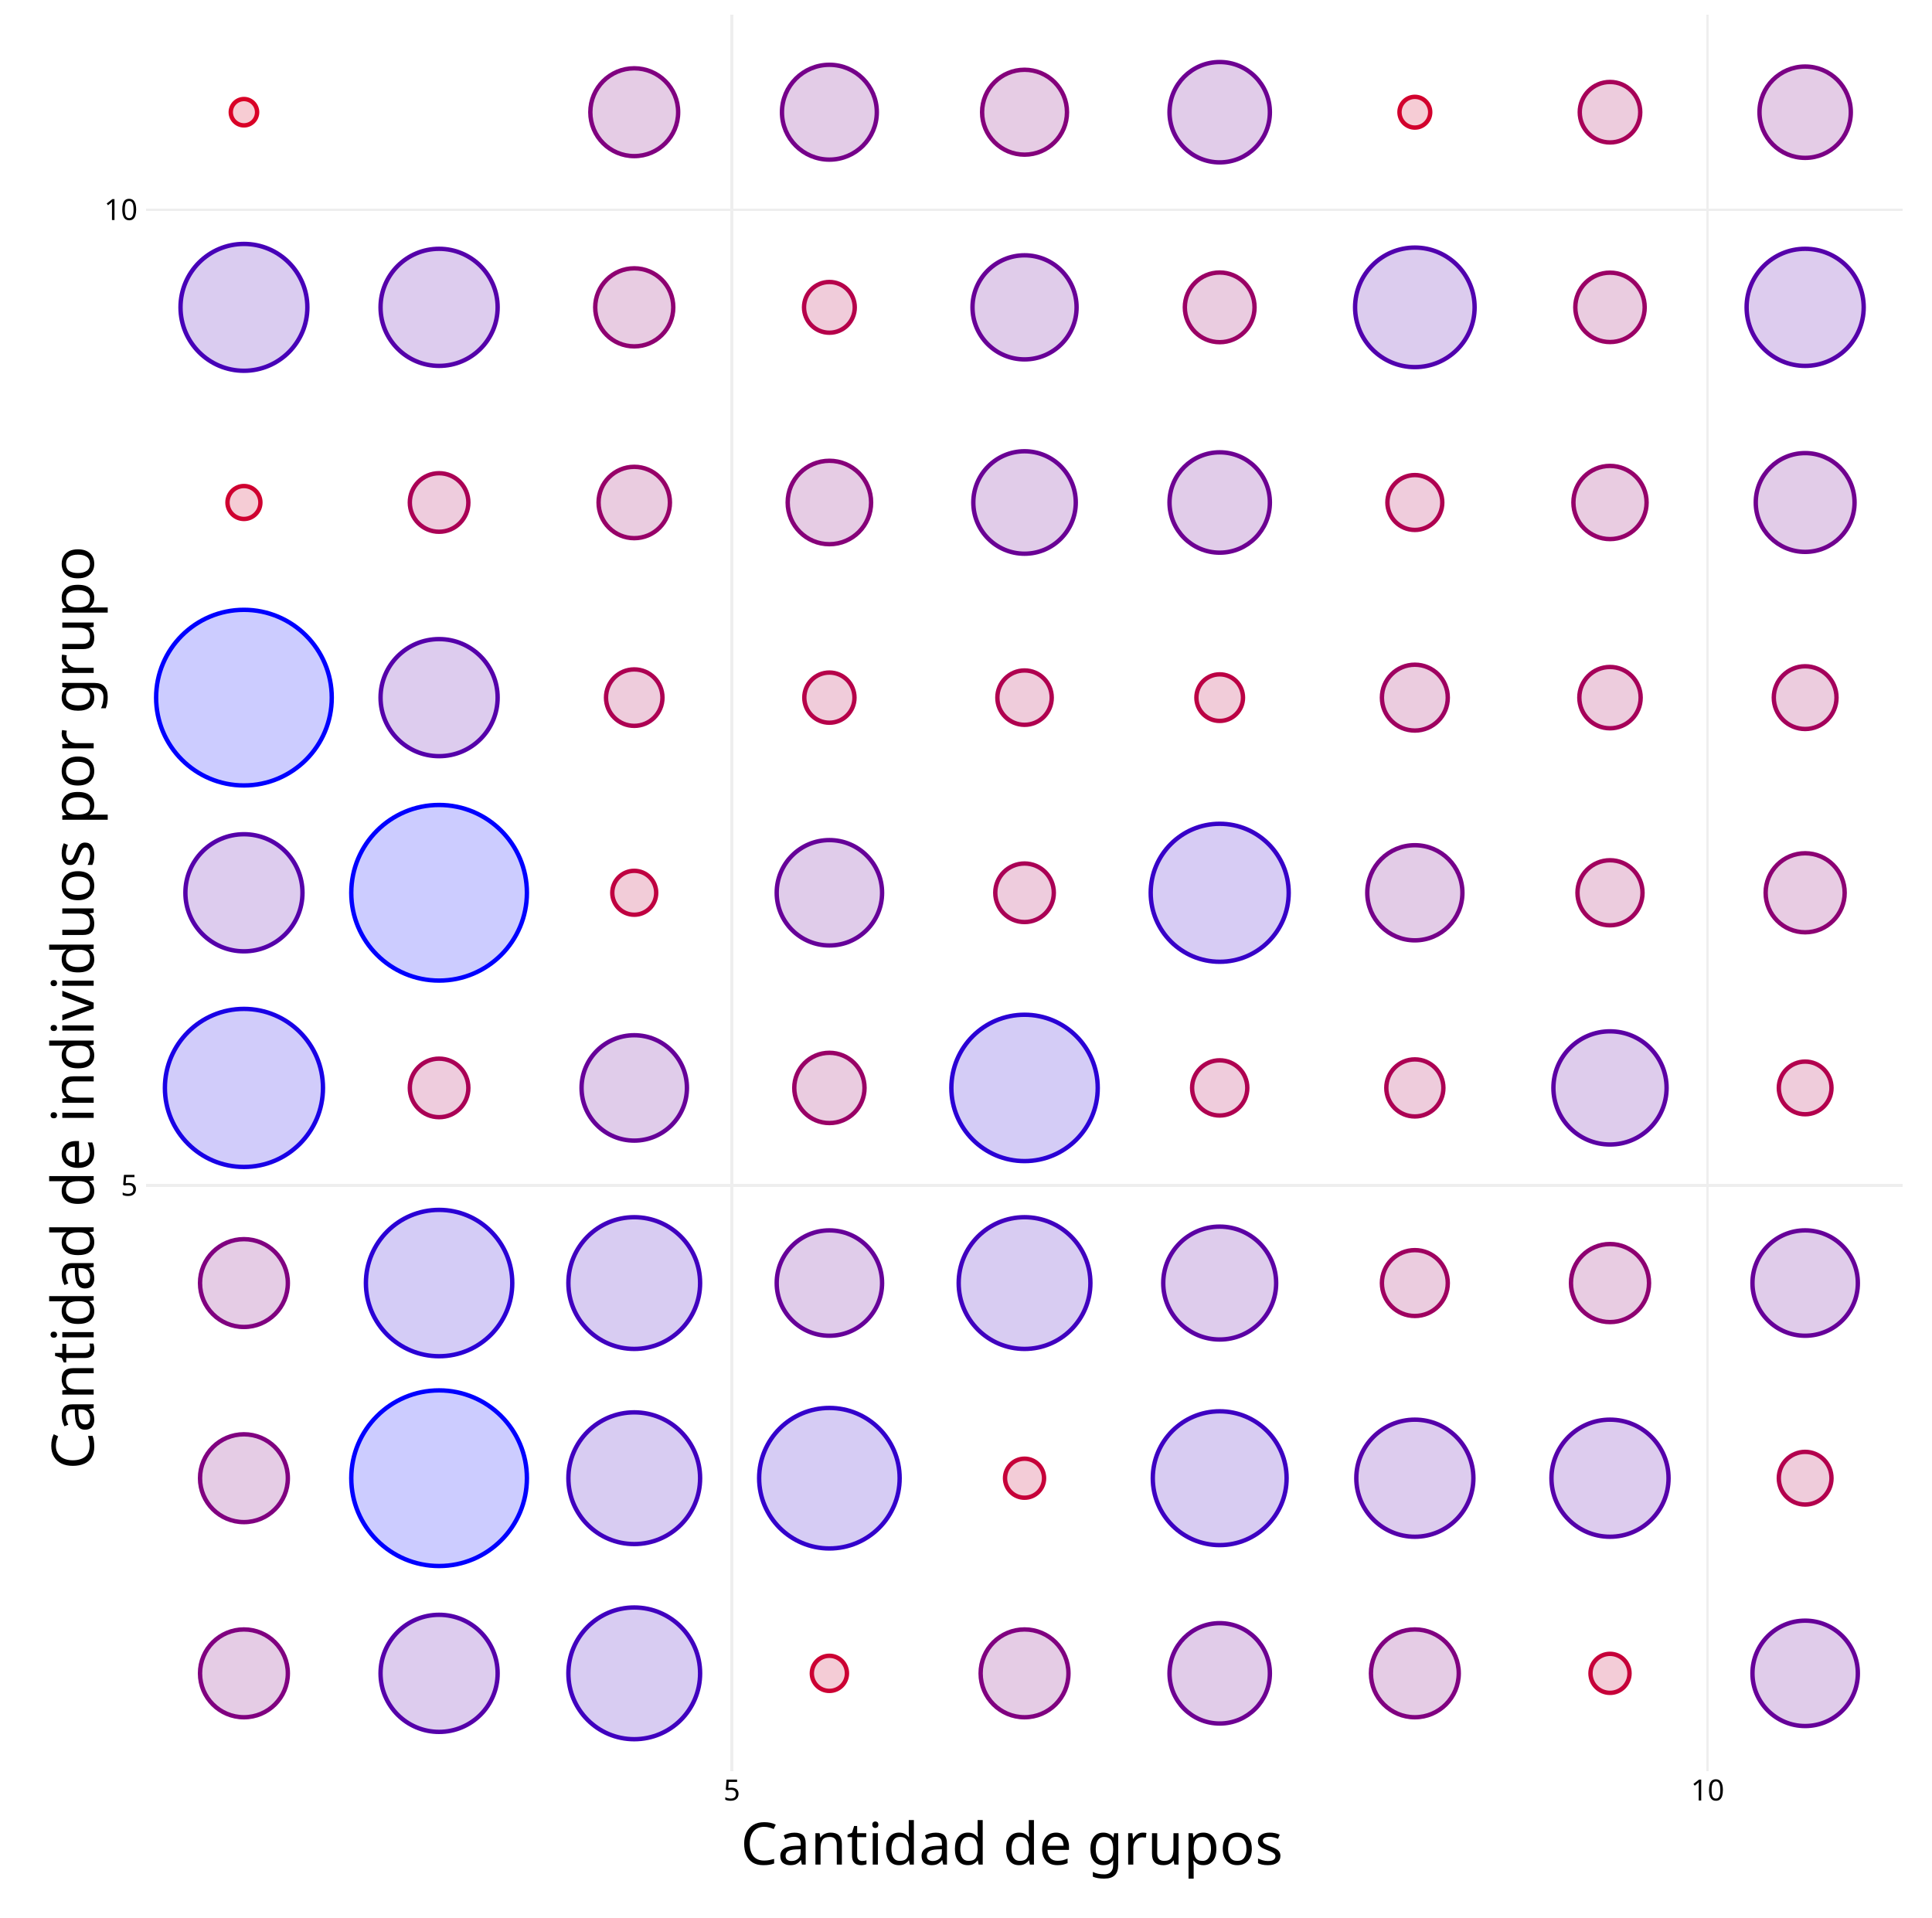
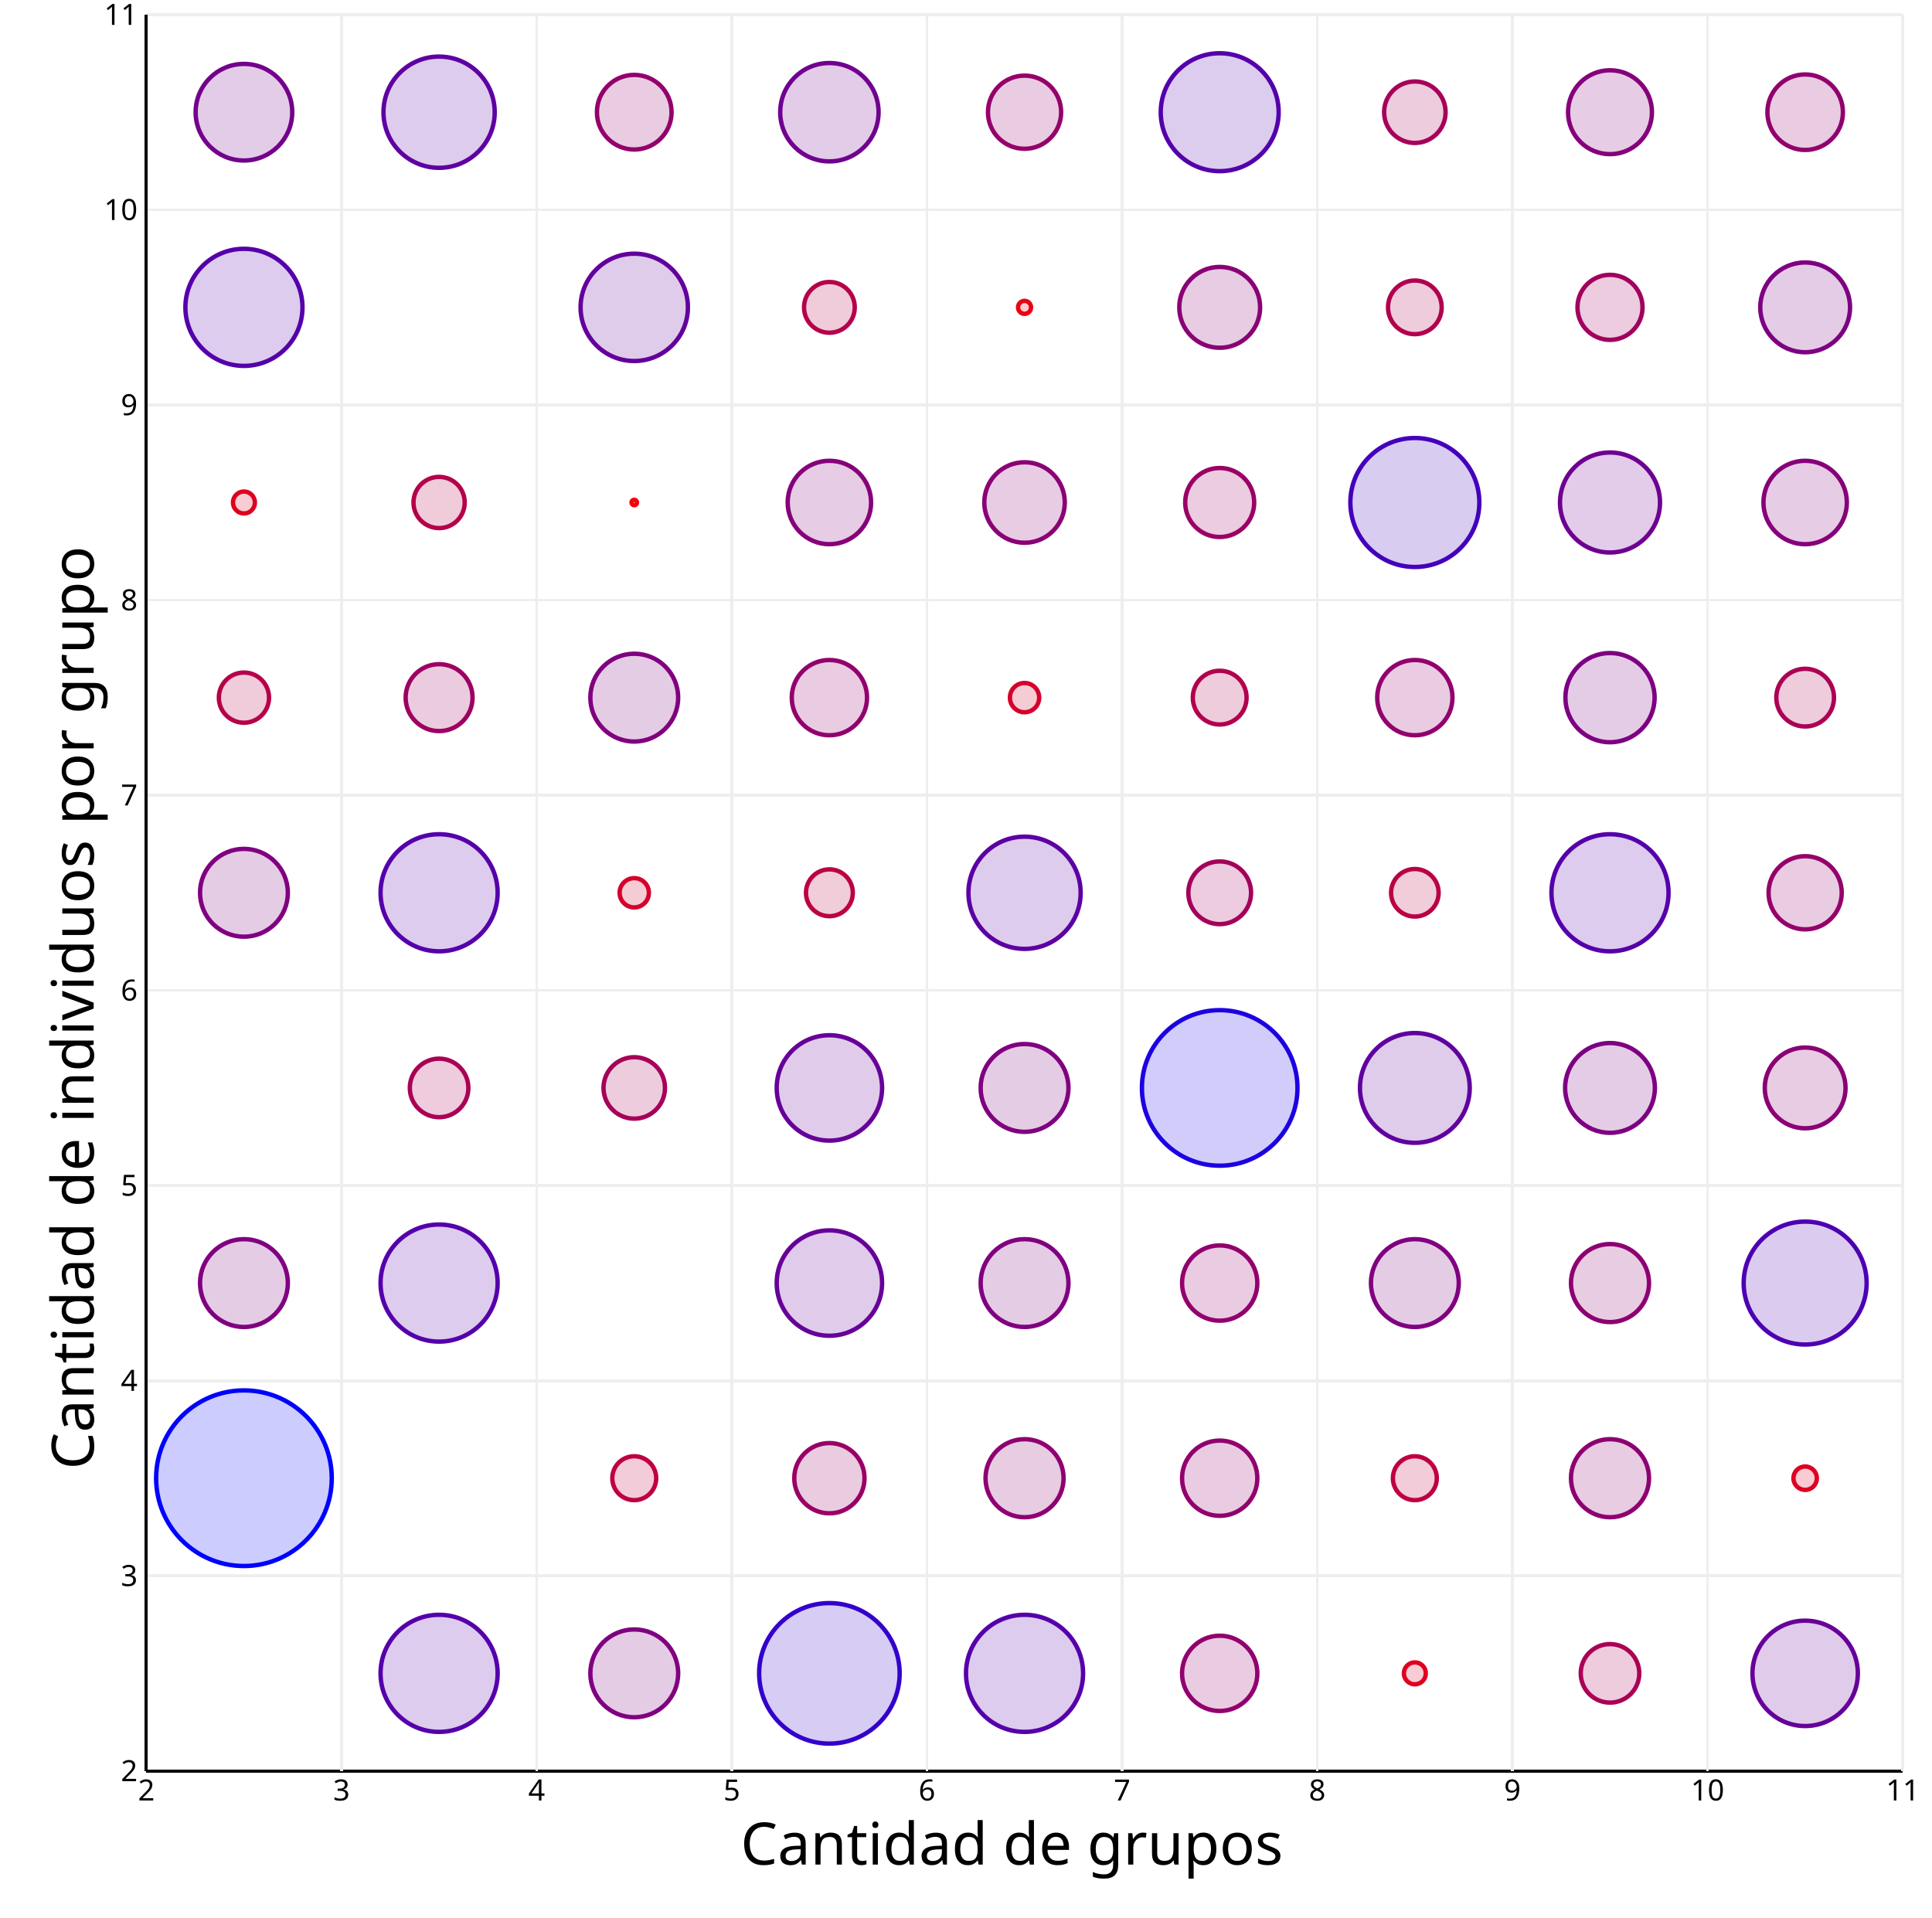
<svg xmlns="http://www.w3.org/2000/svg" xmlns:xlink="http://www.w3.org/1999/xlink" fill="none" font-family="sans-serif" font-size="10px" height="655" stroke="none" stroke-width="1.5" width="660">
  <g transform="translate(50,5)">
+     <line shape-rendering="crispEdges" stroke="rgb(0,0,0)" stroke-width="1" x1="0" x2="600" y1="600.0" y2="600.0" />
+     <line shape-rendering="crispEdges" stroke="rgb(238,238,238)" stroke-width="1" x1="0" x2="600" y1="533.333" y2="533.333" />
+     <line shape-rendering="crispEdges" stroke="rgb(238,238,238)" stroke-width="1" x1="0" x2="600" y1="466.667" y2="466.667" />
    <line shape-rendering="crispEdges" stroke="rgb(238,238,238)" stroke-width="1" x1="0" x2="600" y1="400.0" y2="400.0" />
+     <line shape-rendering="crispEdges" stroke="rgb(238,238,238)" stroke-width="1" x1="0" x2="600" y1="333.333" y2="333.333" />
+     <line shape-rendering="crispEdges" stroke="rgb(238,238,238)" stroke-width="1" x1="0" x2="600" y1="266.667" y2="266.667" />
+     <line shape-rendering="crispEdges" stroke="rgb(238,238,238)" stroke-width="1" x1="0" x2="600" y1="200.0" y2="200.0" />
+     <line shape-rendering="crispEdges" stroke="rgb(238,238,238)" stroke-width="1" x1="0" x2="600" y1="133.333" y2="133.333" />
    <line shape-rendering="crispEdges" stroke="rgb(238,238,238)" stroke-width="1" x1="0" x2="600" y1="66.667" y2="66.667" />
-   </g>
-   <g transform="translate(50,5)">
+     <line shape-rendering="crispEdges" stroke="rgb(238,238,238)" stroke-width="1" x1="0" x2="600" y1="0.0" y2="0.0" />
+   </g>
+   <g transform="translate(50,5)">
+     <text dy=".35em" fill="rgb(0,0,0)" pointer-events="none" text-anchor="end" transform="translate(0,600.0)" x="-3">2</text>
+     <text dy=".35em" fill="rgb(0,0,0)" pointer-events="none" text-anchor="end" transform="translate(0,533.3333)" x="-3">3</text>
+     <text dy=".35em" fill="rgb(0,0,0)" pointer-events="none" text-anchor="end" transform="translate(0,466.6667)" x="-3">4</text>
    <text dy=".35em" fill="rgb(0,0,0)" pointer-events="none" text-anchor="end" transform="translate(0,400.0)" x="-3">5</text>
+     <text dy=".35em" fill="rgb(0,0,0)" pointer-events="none" text-anchor="end" transform="translate(0,333.3333)" x="-3">6</text>
+     <text dy=".35em" fill="rgb(0,0,0)" pointer-events="none" text-anchor="end" transform="translate(0,266.6667)" x="-3">7</text>
+     <text dy=".35em" fill="rgb(0,0,0)" pointer-events="none" text-anchor="end" transform="translate(0,200.0)" x="-3">8</text>
+     <text dy=".35em" fill="rgb(0,0,0)" pointer-events="none" text-anchor="end" transform="translate(0,133.3333)" x="-3">9</text>
    <text dy=".35em" fill="rgb(0,0,0)" pointer-events="none" text-anchor="end" transform="translate(0,66.66667)" x="-3">10</text>
-   </g>
-   <g transform="translate(50,5)">
+     <text dy=".35em" fill="rgb(0,0,0)" pointer-events="none" text-anchor="end" transform="translate(0,0.0)" x="-3">11</text>
+   </g>
+   <g transform="translate(50,5)">
+     <line shape-rendering="crispEdges" stroke="rgb(0,0,0)" stroke-width="1" x1="0.0" x2="0.0" y1="0" y2="600" />
+     <line shape-rendering="crispEdges" stroke="rgb(238,238,238)" stroke-width="1" x1="66.667" x2="66.667" y1="0" y2="600" />
+     <line shape-rendering="crispEdges" stroke="rgb(238,238,238)" stroke-width="1" x1="133.333" x2="133.333" y1="0" y2="600" />
    <line shape-rendering="crispEdges" stroke="rgb(238,238,238)" stroke-width="1" x1="200.0" x2="200.0" y1="0" y2="600" />
+     <line shape-rendering="crispEdges" stroke="rgb(238,238,238)" stroke-width="1" x1="266.667" x2="266.667" y1="0" y2="600" />
+     <line shape-rendering="crispEdges" stroke="rgb(238,238,238)" stroke-width="1" x1="333.333" x2="333.333" y1="0" y2="600" />
+     <line shape-rendering="crispEdges" stroke="rgb(238,238,238)" stroke-width="1" x1="400.0" x2="400.0" y1="0" y2="600" />
+     <line shape-rendering="crispEdges" stroke="rgb(238,238,238)" stroke-width="1" x1="466.667" x2="466.667" y1="0" y2="600" />
    <line shape-rendering="crispEdges" stroke="rgb(238,238,238)" stroke-width="1" x1="533.333" x2="533.333" y1="0" y2="600" />
-   </g>
-   <g transform="translate(50,5)">
+     <line shape-rendering="crispEdges" stroke="rgb(238,238,238)" stroke-width="1" x1="600.0" x2="600.0" y1="0" y2="600" />
+   </g>
+   <g transform="translate(50,5)">
+     <text dy=".71em" fill="rgb(0,0,0)" pointer-events="none" text-anchor="middle" transform="translate(0.0,600)" y="3">2</text>
+     <text dy=".71em" fill="rgb(0,0,0)" pointer-events="none" text-anchor="middle" transform="translate(66.66667,600)" y="3">3</text>
+     <text dy=".71em" fill="rgb(0,0,0)" pointer-events="none" text-anchor="middle" transform="translate(133.3333,600)" y="3">4</text>
    <text dy=".71em" fill="rgb(0,0,0)" pointer-events="none" text-anchor="middle" transform="translate(200.0,600)" y="3">5</text>
+     <text dy=".71em" fill="rgb(0,0,0)" pointer-events="none" text-anchor="middle" transform="translate(266.6667,600)" y="3">6</text>
+     <text dy=".71em" fill="rgb(0,0,0)" pointer-events="none" text-anchor="middle" transform="translate(333.3333,600)" y="3">7</text>
+     <text dy=".71em" fill="rgb(0,0,0)" pointer-events="none" text-anchor="middle" transform="translate(400.0,600)" y="3">8</text>
+     <text dy=".71em" fill="rgb(0,0,0)" pointer-events="none" text-anchor="middle" transform="translate(466.6667,600)" y="3">9</text>
    <text dy=".71em" fill="rgb(0,0,0)" pointer-events="none" text-anchor="middle" transform="translate(533.3333,600)" y="3">10</text>
+     <text dy=".71em" fill="rgb(0,0,0)" pointer-events="none" text-anchor="middle" transform="translate(600.0,600)" y="3">11</text>
  </g>
  <g transform="translate(50,5)">
    <text fill="rgb(0,0,0)" pointer-events="none" style="font:20px sans-serif" transform="translate(-15,500) rotate(-90.0)" x="3" y="-3">Cantidad de individuos por grupo</text>
  </g>
  <g transform="translate(50,5)">
    <text fill="rgb(0,0,0)" pointer-events="none" style="font:20px sans-serif" transform="translate(200,635)" x="3" y="-3">Cantidad de grupos</text>
  </g>
  <g transform="translate(50,5)">
    <g>
-       <a xlink:title="(2,2) 0.5">
-         <circle cx="33.333" cy="566.667" fill="rgb(128,0,128)" fill-opacity="0.2" r="15.0" stroke="rgb(128,0,128)" />
-       </a>
-     </g>
-     <g>
-       <a xlink:title="(2,3) 0.5">
-         <circle cx="33.333" cy="500.0" fill="rgb(128,0,128)" fill-opacity="0.2" r="15.0" stroke="rgb(128,0,128)" />
+       <a xlink:title="(2,2) 0.0">
+         <circle cx="33.333" cy="566.667" fill="rgb(255,0,0)" fill-opacity="0.2" r="0.0" stroke="rgb(255,0,0)" />
+       </a>
+     </g>
+     <g>
+       <a xlink:title="(2,3) 1.0">
+         <circle cx="33.333" cy="500.0" fill="rgb(0,0,255)" fill-opacity="0.2" r="30.0" stroke="rgb(0,0,255)" />
      </a>
    </g>
    <g>
      <a xlink:title="(2,4) 0.5">
        <circle cx="33.333" cy="433.333" fill="rgb(128,0,128)" fill-opacity="0.2" r="15.0" stroke="rgb(128,0,128)" />
      </a>
    </g>
    <g>
-       <a xlink:title="(2,5) 0.9">
-         <circle cx="33.333" cy="366.667" fill="rgb(25,0,230)" fill-opacity="0.2" r="27.0" stroke="rgb(25,0,230)" />
-       </a>
-     </g>
-     <g>
-       <a xlink:title="(2,6) 0.6666666666666666">
-         <circle cx="33.333" cy="300" fill="rgb(85,0,170)" fill-opacity="0.2" r="20.0" stroke="rgb(85,0,170)" />
-       </a>
-     </g>
-     <g>
-       <a xlink:title="(2,7) 1.0">
-         <circle cx="33.333" cy="233.333" fill="rgb(0,0,255)" fill-opacity="0.2" r="30.0" stroke="rgb(0,0,255)" />
-       </a>
-     </g>
-     <g>
-       <a xlink:title="(2,8) 0.1875">
-         <circle cx="33.333" cy="166.667" fill="rgb(207,0,48)" fill-opacity="0.2" r="5.625" stroke="rgb(207,0,48)" />
-       </a>
-     </g>
-     <g>
-       <a xlink:title="(2,9) 0.7222222222222222">
-         <circle cx="33.333" cy="100.0" fill="rgb(71,0,184)" fill-opacity="0.2" r="21.667" stroke="rgb(71,0,184)" />
-       </a>
-     </g>
-     <g>
-       <a xlink:title="(2,10) 0.15">
-         <circle cx="33.333" cy="33.333" fill="rgb(217,0,38)" fill-opacity="0.2" r="4.5" stroke="rgb(217,0,38)" />
+       <a xlink:title="(2,5) 0.0">
+         <circle cx="33.333" cy="366.667" fill="rgb(255,0,0)" fill-opacity="0.2" r="0.0" stroke="rgb(255,0,0)" />
+       </a>
+     </g>
+     <g>
+       <a xlink:title="(2,6) 0.5">
+         <circle cx="33.333" cy="300" fill="rgb(128,0,128)" fill-opacity="0.2" r="15.0" stroke="rgb(128,0,128)" />
+       </a>
+     </g>
+     <g>
+       <a xlink:title="(2,7) 0.2857142857142857">
+         <circle cx="33.333" cy="233.333" fill="rgb(182,0,73)" fill-opacity="0.2" r="8.571" stroke="rgb(182,0,73)" />
+       </a>
+     </g>
+     <g>
+       <a xlink:title="(2,8) 0.125">
+         <circle cx="33.333" cy="166.667" fill="rgb(223,0,32)" fill-opacity="0.2" r="3.75" stroke="rgb(223,0,32)" />
+       </a>
+     </g>
+     <g>
+       <a xlink:title="(2,9) 0.6666666666666666">
+         <circle cx="33.333" cy="100.0" fill="rgb(85,0,170)" fill-opacity="0.2" r="20.0" stroke="rgb(85,0,170)" />
+       </a>
+     </g>
+     <g>
+       <a xlink:title="(2,10) 0.55">
+         <circle cx="33.333" cy="33.333" fill="rgb(115,0,140)" fill-opacity="0.2" r="16.5" stroke="rgb(115,0,140)" />
      </a>
    </g>
    <g>
      <a xlink:title="(3,2) 0.6666666666666666">
        <circle cx="100" cy="566.667" fill="rgb(85,0,170)" fill-opacity="0.2" r="20.0" stroke="rgb(85,0,170)" />
      </a>
    </g>
    <g>
-       <a xlink:title="(3,3) 1.0">
-         <circle cx="100" cy="500.0" fill="rgb(0,0,255)" fill-opacity="0.2" r="30.0" stroke="rgb(0,0,255)" />
-       </a>
-     </g>
-     <g>
-       <a xlink:title="(3,4) 0.8333333333333334">
-         <circle cx="100" cy="433.333" fill="rgb(42,0,213)" fill-opacity="0.2" r="25.0" stroke="rgb(42,0,213)" />
+       <a xlink:title="(3,3) 0.0">
+         <circle cx="100" cy="500.0" fill="rgb(255,0,0)" fill-opacity="0.2" r="0.0" stroke="rgb(255,0,0)" />
+       </a>
+     </g>
+     <g>
+       <a xlink:title="(3,4) 0.6666666666666666">
+         <circle cx="100" cy="433.333" fill="rgb(85,0,170)" fill-opacity="0.2" r="20.0" stroke="rgb(85,0,170)" />
      </a>
    </g>
    <g>
      <a xlink:title="(3,5) 0.3333333333333333">
        <circle cx="100" cy="366.667" fill="rgb(170,0,85)" fill-opacity="0.2" r="10.0" stroke="rgb(170,0,85)" />
      </a>
    </g>
    <g>
-       <a xlink:title="(3,6) 1.0">
-         <circle cx="100" cy="300" fill="rgb(0,0,255)" fill-opacity="0.2" r="30.0" stroke="rgb(0,0,255)" />
-       </a>
-     </g>
-     <g>
-       <a xlink:title="(3,7) 0.6666666666666666">
-         <circle cx="100" cy="233.333" fill="rgb(85,0,170)" fill-opacity="0.2" r="20.0" stroke="rgb(85,0,170)" />
-       </a>
-     </g>
-     <g>
-       <a xlink:title="(3,8) 0.3333333333333333">
-         <circle cx="100" cy="166.667" fill="rgb(170,0,85)" fill-opacity="0.2" r="10.0" stroke="rgb(170,0,85)" />
-       </a>
-     </g>
-     <g>
-       <a xlink:title="(3,9) 0.6666666666666666">
-         <circle cx="100" cy="100.0" fill="rgb(85,0,170)" fill-opacity="0.2" r="20.0" stroke="rgb(85,0,170)" />
-       </a>
-     </g>
-     <g>
-       <a xlink:title="(3,10) 0.0">
-         <circle cx="100" cy="33.333" fill="rgb(255,0,0)" fill-opacity="0.2" r="0.0" stroke="rgb(255,0,0)" />
-       </a>
-     </g>
-     <g>
-       <a xlink:title="(4,2) 0.75">
-         <circle cx="166.667" cy="566.667" fill="rgb(64,0,191)" fill-opacity="0.2" r="22.5" stroke="rgb(64,0,191)" />
-       </a>
-     </g>
-     <g>
-       <a xlink:title="(4,3) 0.75">
-         <circle cx="166.667" cy="500.0" fill="rgb(64,0,191)" fill-opacity="0.2" r="22.5" stroke="rgb(64,0,191)" />
-       </a>
-     </g>
-     <g>
-       <a xlink:title="(4,4) 0.75">
-         <circle cx="166.667" cy="433.333" fill="rgb(64,0,191)" fill-opacity="0.2" r="22.5" stroke="rgb(64,0,191)" />
-       </a>
-     </g>
-     <g>
-       <a xlink:title="(4,5) 0.6">
-         <circle cx="166.667" cy="366.667" fill="rgb(102,0,153)" fill-opacity="0.2" r="18.0" stroke="rgb(102,0,153)" />
-       </a>
-     </g>
-     <g>
-       <a xlink:title="(4,6) 0.25">
-         <circle cx="166.667" cy="300" fill="rgb(191,0,64)" fill-opacity="0.2" r="7.5" stroke="rgb(191,0,64)" />
-       </a>
-     </g>
-     <g>
-       <a xlink:title="(4,7) 0.32142857142857145">
-         <circle cx="166.667" cy="233.333" fill="rgb(173,0,82)" fill-opacity="0.2" r="9.643" stroke="rgb(173,0,82)" />
-       </a>
-     </g>
-     <g>
-       <a xlink:title="(4,8) 0.40625">
-         <circle cx="166.667" cy="166.667" fill="rgb(151,0,104)" fill-opacity="0.2" r="12.188" stroke="rgb(151,0,104)" />
-       </a>
-     </g>
-     <g>
-       <a xlink:title="(4,9) 0.4444444444444444">
-         <circle cx="166.667" cy="100.0" fill="rgb(142,0,113)" fill-opacity="0.2" r="13.333" stroke="rgb(142,0,113)" />
-       </a>
-     </g>
-     <g>
-       <a xlink:title="(4,10) 0.5">
-         <circle cx="166.667" cy="33.333" fill="rgb(128,0,128)" fill-opacity="0.2" r="15.0" stroke="rgb(128,0,128)" />
-       </a>
-     </g>
-     <g>
-       <a xlink:title="(5,2) 0.2">
-         <circle cx="233.333" cy="566.667" fill="rgb(204,0,51)" fill-opacity="0.2" r="6.0" stroke="rgb(204,0,51)" />
-       </a>
-     </g>
-     <g>
-       <a xlink:title="(5,3) 0.8">
-         <circle cx="233.333" cy="500.0" fill="rgb(51,0,204)" fill-opacity="0.2" r="24.0" stroke="rgb(51,0,204)" />
+       <a xlink:title="(3,6) 0.6666666666666666">
+         <circle cx="100" cy="300" fill="rgb(85,0,170)" fill-opacity="0.2" r="20.0" stroke="rgb(85,0,170)" />
+       </a>
+     </g>
+     <g>
+       <a xlink:title="(3,7) 0.38095238095238093">
+         <circle cx="100" cy="233.333" fill="rgb(158,0,97)" fill-opacity="0.2" r="11.429" stroke="rgb(158,0,97)" />
+       </a>
+     </g>
+     <g>
+       <a xlink:title="(3,8) 0.2916666666666667">
+         <circle cx="100" cy="166.667" fill="rgb(181,0,74)" fill-opacity="0.2" r="8.75" stroke="rgb(181,0,74)" />
+       </a>
+     </g>
+     <g>
+       <a xlink:title="(3,9) 0.0">
+         <circle cx="100" cy="100.0" fill="rgb(255,0,0)" fill-opacity="0.2" r="0.0" stroke="rgb(255,0,0)" />
+       </a>
+     </g>
+     <g>
+       <a xlink:title="(3,10) 0.6333333333333333">
+         <circle cx="100" cy="33.333" fill="rgb(94,0,162)" fill-opacity="0.2" r="19.0" stroke="rgb(94,0,162)" />
+       </a>
+     </g>
+     <g>
+       <a xlink:title="(4,2) 0.5">
+         <circle cx="166.667" cy="566.667" fill="rgb(128,0,128)" fill-opacity="0.2" r="15.0" stroke="rgb(128,0,128)" />
+       </a>
+     </g>
+     <g>
+       <a xlink:title="(4,3) 0.25">
+         <circle cx="166.667" cy="500.0" fill="rgb(191,0,64)" fill-opacity="0.2" r="7.5" stroke="rgb(191,0,64)" />
+       </a>
+     </g>
+     <g>
+       <a xlink:title="(4,4) 0.0">
+         <circle cx="166.667" cy="433.333" fill="rgb(255,0,0)" fill-opacity="0.2" r="0.0" stroke="rgb(255,0,0)" />
+       </a>
+     </g>
+     <g>
+       <a xlink:title="(4,5) 0.35">
+         <circle cx="166.667" cy="366.667" fill="rgb(166,0,89)" fill-opacity="0.2" r="10.5" stroke="rgb(166,0,89)" />
+       </a>
+     </g>
+     <g>
+       <a xlink:title="(4,6) 0.16666666666666666">
+         <circle cx="166.667" cy="300" fill="rgb(213,0,43)" fill-opacity="0.2" r="5.0" stroke="rgb(213,0,43)" />
+       </a>
+     </g>
+     <g>
+       <a xlink:title="(4,7) 0.5">
+         <circle cx="166.667" cy="233.333" fill="rgb(128,0,128)" fill-opacity="0.2" r="15.0" stroke="rgb(128,0,128)" />
+       </a>
+     </g>
+     <g>
+       <a xlink:title="(4,8) 0.03125">
+         <circle cx="166.667" cy="166.667" fill="rgb(247,0,8)" fill-opacity="0.2" r="0.938" stroke="rgb(247,0,8)" />
+       </a>
+     </g>
+     <g>
+       <a xlink:title="(4,9) 0.6111111111111112">
+         <circle cx="166.667" cy="100.0" fill="rgb(99,0,156)" fill-opacity="0.2" r="18.333" stroke="rgb(99,0,156)" />
+       </a>
+     </g>
+     <g>
+       <a xlink:title="(4,10) 0.425">
+         <circle cx="166.667" cy="33.333" fill="rgb(147,0,108)" fill-opacity="0.2" r="12.75" stroke="rgb(147,0,108)" />
+       </a>
+     </g>
+     <g>
+       <a xlink:title="(5,2) 0.8">
+         <circle cx="233.333" cy="566.667" fill="rgb(51,0,204)" fill-opacity="0.2" r="24.0" stroke="rgb(51,0,204)" />
+       </a>
+     </g>
+     <g>
+       <a xlink:title="(5,3) 0.4">
+         <circle cx="233.333" cy="500.0" fill="rgb(153,0,102)" fill-opacity="0.2" r="12.0" stroke="rgb(153,0,102)" />
      </a>
    </g>
    <g>
      <a xlink:title="(5,4) 0.6">
        <circle cx="233.333" cy="433.333" fill="rgb(102,0,153)" fill-opacity="0.2" r="18.0" stroke="rgb(102,0,153)" />
      </a>
    </g>
    <g>
-       <a xlink:title="(5,5) 0.4">
-         <circle cx="233.333" cy="366.667" fill="rgb(153,0,102)" fill-opacity="0.2" r="12.0" stroke="rgb(153,0,102)" />
-       </a>
-     </g>
-     <g>
-       <a xlink:title="(5,6) 0.6">
-         <circle cx="233.333" cy="300" fill="rgb(102,0,153)" fill-opacity="0.2" r="18.0" stroke="rgb(102,0,153)" />
-       </a>
-     </g>
-     <g>
-       <a xlink:title="(5,7) 0.2857142857142857">
-         <circle cx="233.333" cy="233.333" fill="rgb(182,0,73)" fill-opacity="0.2" r="8.571" stroke="rgb(182,0,73)" />
+       <a xlink:title="(5,5) 0.6">
+         <circle cx="233.333" cy="366.667" fill="rgb(102,0,153)" fill-opacity="0.2" r="18.0" stroke="rgb(102,0,153)" />
+       </a>
+     </g>
+     <g>
+       <a xlink:title="(5,6) 0.26666666666666666">
+         <circle cx="233.333" cy="300" fill="rgb(187,0,68)" fill-opacity="0.2" r="8.0" stroke="rgb(187,0,68)" />
+       </a>
+     </g>
+     <g>
+       <a xlink:title="(5,7) 0.42857142857142855">
+         <circle cx="233.333" cy="233.333" fill="rgb(146,0,109)" fill-opacity="0.2" r="12.857" stroke="rgb(146,0,109)" />
      </a>
    </g>
    <g>
      <a xlink:title="(5,8) 0.475">
        <circle cx="233.333" cy="166.667" fill="rgb(134,0,121)" fill-opacity="0.2" r="14.25" stroke="rgb(134,0,121)" />
      </a>
    </g>
    <g>
      <a xlink:title="(5,9) 0.28888888888888886">
        <circle cx="233.333" cy="100.0" fill="rgb(181,0,74)" fill-opacity="0.2" r="8.667" stroke="rgb(181,0,74)" />
      </a>
    </g>
    <g>
-       <a xlink:title="(5,10) 0.54">
-         <circle cx="233.333" cy="33.333" fill="rgb(117,0,138)" fill-opacity="0.2" r="16.2" stroke="rgb(117,0,138)" />
-       </a>
-     </g>
-     <g>
-       <a xlink:title="(6,2) 0.5">
-         <circle cx="300" cy="566.667" fill="rgb(128,0,128)" fill-opacity="0.2" r="15.0" stroke="rgb(128,0,128)" />
-       </a>
-     </g>
-     <g>
-       <a xlink:title="(6,3) 0.2222222222222222">
-         <circle cx="300" cy="500.0" fill="rgb(198,0,57)" fill-opacity="0.2" r="6.667" stroke="rgb(198,0,57)" />
-       </a>
-     </g>
-     <g>
-       <a xlink:title="(6,4) 0.75">
-         <circle cx="300" cy="433.333" fill="rgb(64,0,191)" fill-opacity="0.2" r="22.5" stroke="rgb(64,0,191)" />
-       </a>
-     </g>
-     <g>
-       <a xlink:title="(6,5) 0.8333333333333334">
-         <circle cx="300" cy="366.667" fill="rgb(42,0,213)" fill-opacity="0.2" r="25.0" stroke="rgb(42,0,213)" />
-       </a>
-     </g>
-     <g>
-       <a xlink:title="(6,6) 0.3333333333333333">
-         <circle cx="300" cy="300" fill="rgb(170,0,85)" fill-opacity="0.2" r="10.0" stroke="rgb(170,0,85)" />
-       </a>
-     </g>
-     <g>
-       <a xlink:title="(6,7) 0.30952380952380953">
-         <circle cx="300" cy="233.333" fill="rgb(176,0,79)" fill-opacity="0.2" r="9.286" stroke="rgb(176,0,79)" />
-       </a>
-     </g>
-     <g>
-       <a xlink:title="(6,8) 0.5833333333333334">
-         <circle cx="300" cy="166.667" fill="rgb(106,0,149)" fill-opacity="0.2" r="17.5" stroke="rgb(106,0,149)" />
-       </a>
-     </g>
-     <g>
-       <a xlink:title="(6,9) 0.5925925925925926">
-         <circle cx="300" cy="100.0" fill="rgb(104,0,151)" fill-opacity="0.2" r="17.778" stroke="rgb(104,0,151)" />
-       </a>
-     </g>
-     <g>
-       <a xlink:title="(6,10) 0.48333333333333334">
-         <circle cx="300" cy="33.333" fill="rgb(132,0,123)" fill-opacity="0.2" r="14.5" stroke="rgb(132,0,123)" />
-       </a>
-     </g>
-     <g>
-       <a xlink:title="(7,2) 0.5714285714285714">
-         <circle cx="366.667" cy="566.667" fill="rgb(109,0,146)" fill-opacity="0.2" r="17.143" stroke="rgb(109,0,146)" />
-       </a>
-     </g>
-     <g>
-       <a xlink:title="(7,3) 0.7619047619047619">
-         <circle cx="366.667" cy="500.0" fill="rgb(61,0,194)" fill-opacity="0.2" r="22.857" stroke="rgb(61,0,194)" />
-       </a>
-     </g>
-     <g>
-       <a xlink:title="(7,4) 0.6428571428571429">
-         <circle cx="366.667" cy="433.333" fill="rgb(91,0,164)" fill-opacity="0.2" r="19.286" stroke="rgb(91,0,164)" />
-       </a>
-     </g>
-     <g>
-       <a xlink:title="(7,5) 0.3142857142857143">
-         <circle cx="366.667" cy="366.667" fill="rgb(175,0,80)" fill-opacity="0.2" r="9.429" stroke="rgb(175,0,80)" />
-       </a>
-     </g>
-     <g>
-       <a xlink:title="(7,6) 0.7857142857142857">
-         <circle cx="366.667" cy="300" fill="rgb(55,0,200)" fill-opacity="0.2" r="23.571" stroke="rgb(55,0,200)" />
-       </a>
-     </g>
-     <g>
-       <a xlink:title="(7,7) 0.2653061224489796">
-         <circle cx="366.667" cy="233.333" fill="rgb(187,0,68)" fill-opacity="0.2" r="7.959" stroke="rgb(187,0,68)" />
-       </a>
-     </g>
-     <g>
-       <a xlink:title="(7,8) 0.5714285714285714">
-         <circle cx="366.667" cy="166.667" fill="rgb(109,0,146)" fill-opacity="0.2" r="17.143" stroke="rgb(109,0,146)" />
-       </a>
-     </g>
-     <g>
-       <a xlink:title="(7,9) 0.3968253968253968">
-         <circle cx="366.667" cy="100.0" fill="rgb(154,0,101)" fill-opacity="0.2" r="11.905" stroke="rgb(154,0,101)" />
-       </a>
-     </g>
-     <g>
-       <a xlink:title="(7,10) 0.5714285714285714">
-         <circle cx="366.667" cy="33.333" fill="rgb(109,0,146)" fill-opacity="0.2" r="17.143" stroke="rgb(109,0,146)" />
-       </a>
-     </g>
-     <g>
-       <a xlink:title="(8,2) 0.5">
-         <circle cx="433.333" cy="566.667" fill="rgb(128,0,128)" fill-opacity="0.2" r="15.0" stroke="rgb(128,0,128)" />
-       </a>
-     </g>
-     <g>
-       <a xlink:title="(8,3) 0.6666666666666666">
-         <circle cx="433.333" cy="500.0" fill="rgb(85,0,170)" fill-opacity="0.2" r="20.0" stroke="rgb(85,0,170)" />
-       </a>
-     </g>
-     <g>
-       <a xlink:title="(8,4) 0.375">
-         <circle cx="433.333" cy="433.333" fill="rgb(159,0,96)" fill-opacity="0.2" r="11.25" stroke="rgb(159,0,96)" />
-       </a>
-     </g>
-     <g>
-       <a xlink:title="(8,5) 0.325">
-         <circle cx="433.333" cy="366.667" fill="rgb(172,0,83)" fill-opacity="0.2" r="9.75" stroke="rgb(172,0,83)" />
-       </a>
-     </g>
-     <g>
-       <a xlink:title="(8,6) 0.5416666666666666">
-         <circle cx="433.333" cy="300" fill="rgb(117,0,138)" fill-opacity="0.2" r="16.25" stroke="rgb(117,0,138)" />
-       </a>
-     </g>
-     <g>
-       <a xlink:title="(8,7) 0.375">
-         <circle cx="433.333" cy="233.333" fill="rgb(159,0,96)" fill-opacity="0.2" r="11.25" stroke="rgb(159,0,96)" />
-       </a>
-     </g>
-     <g>
-       <a xlink:title="(8,8) 0.3125">
-         <circle cx="433.333" cy="166.667" fill="rgb(175,0,80)" fill-opacity="0.2" r="9.375" stroke="rgb(175,0,80)" />
-       </a>
-     </g>
-     <g>
-       <a xlink:title="(8,9) 0.6805555555555556">
-         <circle cx="433.333" cy="100.0" fill="rgb(81,0,174)" fill-opacity="0.2" r="20.417" stroke="rgb(81,0,174)" />
-       </a>
-     </g>
-     <g>
-       <a xlink:title="(8,10) 0.175">
-         <circle cx="433.333" cy="33.333" fill="rgb(210,0,45)" fill-opacity="0.2" r="5.25" stroke="rgb(210,0,45)" />
-       </a>
-     </g>
-     <g>
-       <a xlink:title="(9,2) 0.2222222222222222">
-         <circle cx="500.0" cy="566.667" fill="rgb(198,0,57)" fill-opacity="0.2" r="6.667" stroke="rgb(198,0,57)" />
-       </a>
-     </g>
-     <g>
-       <a xlink:title="(9,3) 0.6666666666666666">
-         <circle cx="500.0" cy="500.0" fill="rgb(85,0,170)" fill-opacity="0.2" r="20.0" stroke="rgb(85,0,170)" />
+       <a xlink:title="(5,10) 0.56">
+         <circle cx="233.333" cy="33.333" fill="rgb(112,0,143)" fill-opacity="0.2" r="16.8" stroke="rgb(112,0,143)" />
+       </a>
+     </g>
+     <g>
+       <a xlink:title="(6,2) 0.6666666666666666">
+         <circle cx="300" cy="566.667" fill="rgb(85,0,170)" fill-opacity="0.2" r="20.0" stroke="rgb(85,0,170)" />
+       </a>
+     </g>
+     <g>
+       <a xlink:title="(6,3) 0.4444444444444444">
+         <circle cx="300" cy="500.0" fill="rgb(142,0,113)" fill-opacity="0.2" r="13.333" stroke="rgb(142,0,113)" />
+       </a>
+     </g>
+     <g>
+       <a xlink:title="(6,4) 0.5">
+         <circle cx="300" cy="433.333" fill="rgb(128,0,128)" fill-opacity="0.2" r="15.0" stroke="rgb(128,0,128)" />
+       </a>
+     </g>
+     <g>
+       <a xlink:title="(6,5) 0.5">
+         <circle cx="300" cy="366.667" fill="rgb(128,0,128)" fill-opacity="0.2" r="15.0" stroke="rgb(128,0,128)" />
+       </a>
+     </g>
+     <g>
+       <a xlink:title="(6,6) 0.6388888888888888">
+         <circle cx="300" cy="300" fill="rgb(92,0,163)" fill-opacity="0.2" r="19.167" stroke="rgb(92,0,163)" />
+       </a>
+     </g>
+     <g>
+       <a xlink:title="(6,7) 0.16666666666666666">
+         <circle cx="300" cy="233.333" fill="rgb(213,0,43)" fill-opacity="0.2" r="5.0" stroke="rgb(213,0,43)" />
+       </a>
+     </g>
+     <g>
+       <a xlink:title="(6,8) 0.4583333333333333">
+         <circle cx="300" cy="166.667" fill="rgb(138,0,117)" fill-opacity="0.2" r="13.75" stroke="rgb(138,0,117)" />
+       </a>
+     </g>
+     <g>
+       <a xlink:title="(6,9) 0.07407407407407407">
+         <circle cx="300" cy="100.0" fill="rgb(236,0,19)" fill-opacity="0.2" r="2.222" stroke="rgb(236,0,19)" />
+       </a>
+     </g>
+     <g>
+       <a xlink:title="(6,10) 0.4166666666666667">
+         <circle cx="300" cy="33.333" fill="rgb(149,0,106)" fill-opacity="0.2" r="12.5" stroke="rgb(149,0,106)" />
+       </a>
+     </g>
+     <g>
+       <a xlink:title="(7,2) 0.42857142857142855">
+         <circle cx="366.667" cy="566.667" fill="rgb(146,0,109)" fill-opacity="0.2" r="12.857" stroke="rgb(146,0,109)" />
+       </a>
+     </g>
+     <g>
+       <a xlink:title="(7,3) 0.42857142857142855">
+         <circle cx="366.667" cy="500.0" fill="rgb(146,0,109)" fill-opacity="0.2" r="12.857" stroke="rgb(146,0,109)" />
+       </a>
+     </g>
+     <g>
+       <a xlink:title="(7,4) 0.42857142857142855">
+         <circle cx="366.667" cy="433.333" fill="rgb(146,0,109)" fill-opacity="0.2" r="12.857" stroke="rgb(146,0,109)" />
+       </a>
+     </g>
+     <g>
+       <a xlink:title="(7,5) 0.8857142857142857">
+         <circle cx="366.667" cy="366.667" fill="rgb(29,0,226)" fill-opacity="0.2" r="26.571" stroke="rgb(29,0,226)" />
+       </a>
+     </g>
+     <g>
+       <a xlink:title="(7,6) 0.35714285714285715">
+         <circle cx="366.667" cy="300" fill="rgb(164,0,91)" fill-opacity="0.2" r="10.714" stroke="rgb(164,0,91)" />
+       </a>
+     </g>
+     <g>
+       <a xlink:title="(7,7) 0.30612244897959184">
+         <circle cx="366.667" cy="233.333" fill="rgb(177,0,78)" fill-opacity="0.2" r="9.184" stroke="rgb(177,0,78)" />
+       </a>
+     </g>
+     <g>
+       <a xlink:title="(7,8) 0.39285714285714285">
+         <circle cx="366.667" cy="166.667" fill="rgb(155,0,100)" fill-opacity="0.2" r="11.786" stroke="rgb(155,0,100)" />
+       </a>
+     </g>
+     <g>
+       <a xlink:title="(7,9) 0.4603174603174603">
+         <circle cx="366.667" cy="100.0" fill="rgb(138,0,117)" fill-opacity="0.2" r="13.81" stroke="rgb(138,0,117)" />
+       </a>
+     </g>
+     <g>
+       <a xlink:title="(7,10) 0.6714285714285714">
+         <circle cx="366.667" cy="33.333" fill="rgb(84,0,171)" fill-opacity="0.2" r="20.143" stroke="rgb(84,0,171)" />
+       </a>
+     </g>
+     <g>
+       <a xlink:title="(8,2) 0.125">
+         <circle cx="433.333" cy="566.667" fill="rgb(223,0,32)" fill-opacity="0.2" r="3.75" stroke="rgb(223,0,32)" />
+       </a>
+     </g>
+     <g>
+       <a xlink:title="(8,3) 0.25">
+         <circle cx="433.333" cy="500.0" fill="rgb(191,0,64)" fill-opacity="0.2" r="7.5" stroke="rgb(191,0,64)" />
+       </a>
+     </g>
+     <g>
+       <a xlink:title="(8,4) 0.5">
+         <circle cx="433.333" cy="433.333" fill="rgb(128,0,128)" fill-opacity="0.2" r="15.0" stroke="rgb(128,0,128)" />
+       </a>
+     </g>
+     <g>
+       <a xlink:title="(8,5) 0.625">
+         <circle cx="433.333" cy="366.667" fill="rgb(96,0,159)" fill-opacity="0.2" r="18.75" stroke="rgb(96,0,159)" />
+       </a>
+     </g>
+     <g>
+       <a xlink:title="(8,6) 0.2708333333333333">
+         <circle cx="433.333" cy="300" fill="rgb(186,0,69)" fill-opacity="0.2" r="8.125" stroke="rgb(186,0,69)" />
+       </a>
+     </g>
+     <g>
+       <a xlink:title="(8,7) 0.42857142857142855">
+         <circle cx="433.333" cy="233.333" fill="rgb(146,0,109)" fill-opacity="0.2" r="12.857" stroke="rgb(146,0,109)" />
+       </a>
+     </g>
+     <g>
+       <a xlink:title="(8,8) 0.734375">
+         <circle cx="433.333" cy="166.667" fill="rgb(68,0,187)" fill-opacity="0.2" r="22.031" stroke="rgb(68,0,187)" />
+       </a>
+     </g>
+     <g>
+       <a xlink:title="(8,9) 0.3055555555555556">
+         <circle cx="433.333" cy="100.0" fill="rgb(177,0,78)" fill-opacity="0.2" r="9.167" stroke="rgb(177,0,78)" />
+       </a>
+     </g>
+     <g>
+       <a xlink:title="(8,10) 0.35">
+         <circle cx="433.333" cy="33.333" fill="rgb(166,0,89)" fill-opacity="0.2" r="10.5" stroke="rgb(166,0,89)" />
+       </a>
+     </g>
+     <g>
+       <a xlink:title="(9,2) 0.3333333333333333">
+         <circle cx="500.0" cy="566.667" fill="rgb(170,0,85)" fill-opacity="0.2" r="10.0" stroke="rgb(170,0,85)" />
+       </a>
+     </g>
+     <g>
+       <a xlink:title="(9,3) 0.4444444444444444">
+         <circle cx="500.0" cy="500.0" fill="rgb(142,0,113)" fill-opacity="0.2" r="13.333" stroke="rgb(142,0,113)" />
      </a>
    </g>
    <g>
      <a xlink:title="(9,4) 0.4444444444444444">
        <circle cx="500.0" cy="433.333" fill="rgb(142,0,113)" fill-opacity="0.2" r="13.333" stroke="rgb(142,0,113)" />
      </a>
    </g>
    <g>
-       <a xlink:title="(9,5) 0.6444444444444445">
-         <circle cx="500.0" cy="366.667" fill="rgb(91,0,164)" fill-opacity="0.2" r="19.333" stroke="rgb(91,0,164)" />
-       </a>
-     </g>
-     <g>
-       <a xlink:title="(9,6) 0.37037037037037035">
-         <circle cx="500.0" cy="300" fill="rgb(161,0,94)" fill-opacity="0.2" r="11.111" stroke="rgb(161,0,94)" />
-       </a>
-     </g>
-     <g>
-       <a xlink:title="(9,7) 0.3492063492063492">
-         <circle cx="500.0" cy="233.333" fill="rgb(166,0,89)" fill-opacity="0.2" r="10.476" stroke="rgb(166,0,89)" />
-       </a>
-     </g>
-     <g>
-       <a xlink:title="(9,8) 0.4166666666666667">
-         <circle cx="500.0" cy="166.667" fill="rgb(149,0,106)" fill-opacity="0.2" r="12.5" stroke="rgb(149,0,106)" />
-       </a>
-     </g>
-     <g>
-       <a xlink:title="(9,9) 0.3950617283950617">
-         <circle cx="500.0" cy="100.0" fill="rgb(154,0,101)" fill-opacity="0.2" r="11.852" stroke="rgb(154,0,101)" />
-       </a>
-     </g>
-     <g>
-       <a xlink:title="(9,10) 0.34444444444444444">
-         <circle cx="500.0" cy="33.333" fill="rgb(167,0,88)" fill-opacity="0.2" r="10.333" stroke="rgb(167,0,88)" />
+       <a xlink:title="(9,5) 0.5111111111111111">
+         <circle cx="500.0" cy="366.667" fill="rgb(125,0,130)" fill-opacity="0.2" r="15.333" stroke="rgb(125,0,130)" />
+       </a>
+     </g>
+     <g>
+       <a xlink:title="(9,6) 0.6666666666666666">
+         <circle cx="500.0" cy="300" fill="rgb(85,0,170)" fill-opacity="0.2" r="20.0" stroke="rgb(85,0,170)" />
+       </a>
+     </g>
+     <g>
+       <a xlink:title="(9,7) 0.5079365079365079">
+         <circle cx="500.0" cy="233.333" fill="rgb(125,0,130)" fill-opacity="0.2" r="15.238" stroke="rgb(125,0,130)" />
+       </a>
+     </g>
+     <g>
+       <a xlink:title="(9,8) 0.5694444444444444">
+         <circle cx="500.0" cy="166.667" fill="rgb(110,0,145)" fill-opacity="0.2" r="17.083" stroke="rgb(110,0,145)" />
+       </a>
+     </g>
+     <g>
+       <a xlink:title="(9,9) 0.37037037037037035">
+         <circle cx="500.0" cy="100.0" fill="rgb(161,0,94)" fill-opacity="0.2" r="11.111" stroke="rgb(161,0,94)" />
+       </a>
+     </g>
+     <g>
+       <a xlink:title="(9,10) 0.4777777777777778">
+         <circle cx="500.0" cy="33.333" fill="rgb(133,0,122)" fill-opacity="0.2" r="14.333" stroke="rgb(133,0,122)" />
      </a>
    </g>
    <g>
      <a xlink:title="(10,2) 0.6">
        <circle cx="566.667" cy="566.667" fill="rgb(102,0,153)" fill-opacity="0.2" r="18.0" stroke="rgb(102,0,153)" />
      </a>
    </g>
    <g>
-       <a xlink:title="(10,3) 0.3">
-         <circle cx="566.667" cy="500.0" fill="rgb(179,0,77)" fill-opacity="0.2" r="9.0" stroke="rgb(179,0,77)" />
-       </a>
-     </g>
-     <g>
-       <a xlink:title="(10,4) 0.6">
-         <circle cx="566.667" cy="433.333" fill="rgb(102,0,153)" fill-opacity="0.2" r="18.0" stroke="rgb(102,0,153)" />
-       </a>
-     </g>
-     <g>
-       <a xlink:title="(10,5) 0.3">
-         <circle cx="566.667" cy="366.667" fill="rgb(179,0,77)" fill-opacity="0.2" r="9.0" stroke="rgb(179,0,77)" />
-       </a>
-     </g>
-     <g>
-       <a xlink:title="(10,6) 0.45">
-         <circle cx="566.667" cy="300" fill="rgb(140,0,115)" fill-opacity="0.2" r="13.5" stroke="rgb(140,0,115)" />
-       </a>
-     </g>
-     <g>
-       <a xlink:title="(10,7) 0.35714285714285715">
-         <circle cx="566.667" cy="233.333" fill="rgb(164,0,91)" fill-opacity="0.2" r="10.714" stroke="rgb(164,0,91)" />
-       </a>
-     </g>
-     <g>
-       <a xlink:title="(10,8) 0.5625">
-         <circle cx="566.667" cy="166.667" fill="rgb(112,0,143)" fill-opacity="0.2" r="16.875" stroke="rgb(112,0,143)" />
-       </a>
-     </g>
-     <g>
-       <a xlink:title="(10,9) 0.6666666666666666">
-         <circle cx="566.667" cy="100.0" fill="rgb(85,0,170)" fill-opacity="0.2" r="20.0" stroke="rgb(85,0,170)" />
-       </a>
-     </g>
-     <g>
-       <a xlink:title="(10,10) 0.52">
-         <circle cx="566.667" cy="33.333" fill="rgb(122,0,133)" fill-opacity="0.2" r="15.6" stroke="rgb(122,0,133)" />
+       <a xlink:title="(10,3) 0.13333333333333333">
+         <circle cx="566.667" cy="500.0" fill="rgb(221,0,34)" fill-opacity="0.2" r="4.0" stroke="rgb(221,0,34)" />
+       </a>
+     </g>
+     <g>
+       <a xlink:title="(10,4) 0.7">
+         <circle cx="566.667" cy="433.333" fill="rgb(77,0,179)" fill-opacity="0.2" r="21.0" stroke="rgb(77,0,179)" />
+       </a>
+     </g>
+     <g>
+       <a xlink:title="(10,5) 0.46">
+         <circle cx="566.667" cy="366.667" fill="rgb(138,0,117)" fill-opacity="0.2" r="13.8" stroke="rgb(138,0,117)" />
+       </a>
+     </g>
+     <g>
+       <a xlink:title="(10,6) 0.4166666666666667">
+         <circle cx="566.667" cy="300" fill="rgb(149,0,106)" fill-opacity="0.2" r="12.5" stroke="rgb(149,0,106)" />
+       </a>
+     </g>
+     <g>
+       <a xlink:title="(10,7) 0.32857142857142857">
+         <circle cx="566.667" cy="233.333" fill="rgb(171,0,84)" fill-opacity="0.2" r="9.857" stroke="rgb(171,0,84)" />
+       </a>
+     </g>
+     <g>
+       <a xlink:title="(10,8) 0.475">
+         <circle cx="566.667" cy="166.667" fill="rgb(134,0,121)" fill-opacity="0.2" r="14.25" stroke="rgb(134,0,121)" />
+       </a>
+     </g>
+     <g>
+       <a xlink:title="(10,9) 0.5111111111111111">
+         <circle cx="566.667" cy="100.0" fill="rgb(125,0,130)" fill-opacity="0.2" r="15.333" stroke="rgb(125,0,130)" />
+       </a>
+     </g>
+     <g>
+       <a xlink:title="(10,10) 0.43">
+         <circle cx="566.667" cy="33.333" fill="rgb(145,0,110)" fill-opacity="0.2" r="12.9" stroke="rgb(145,0,110)" />
      </a>
    </g>
  </g>
</svg>
